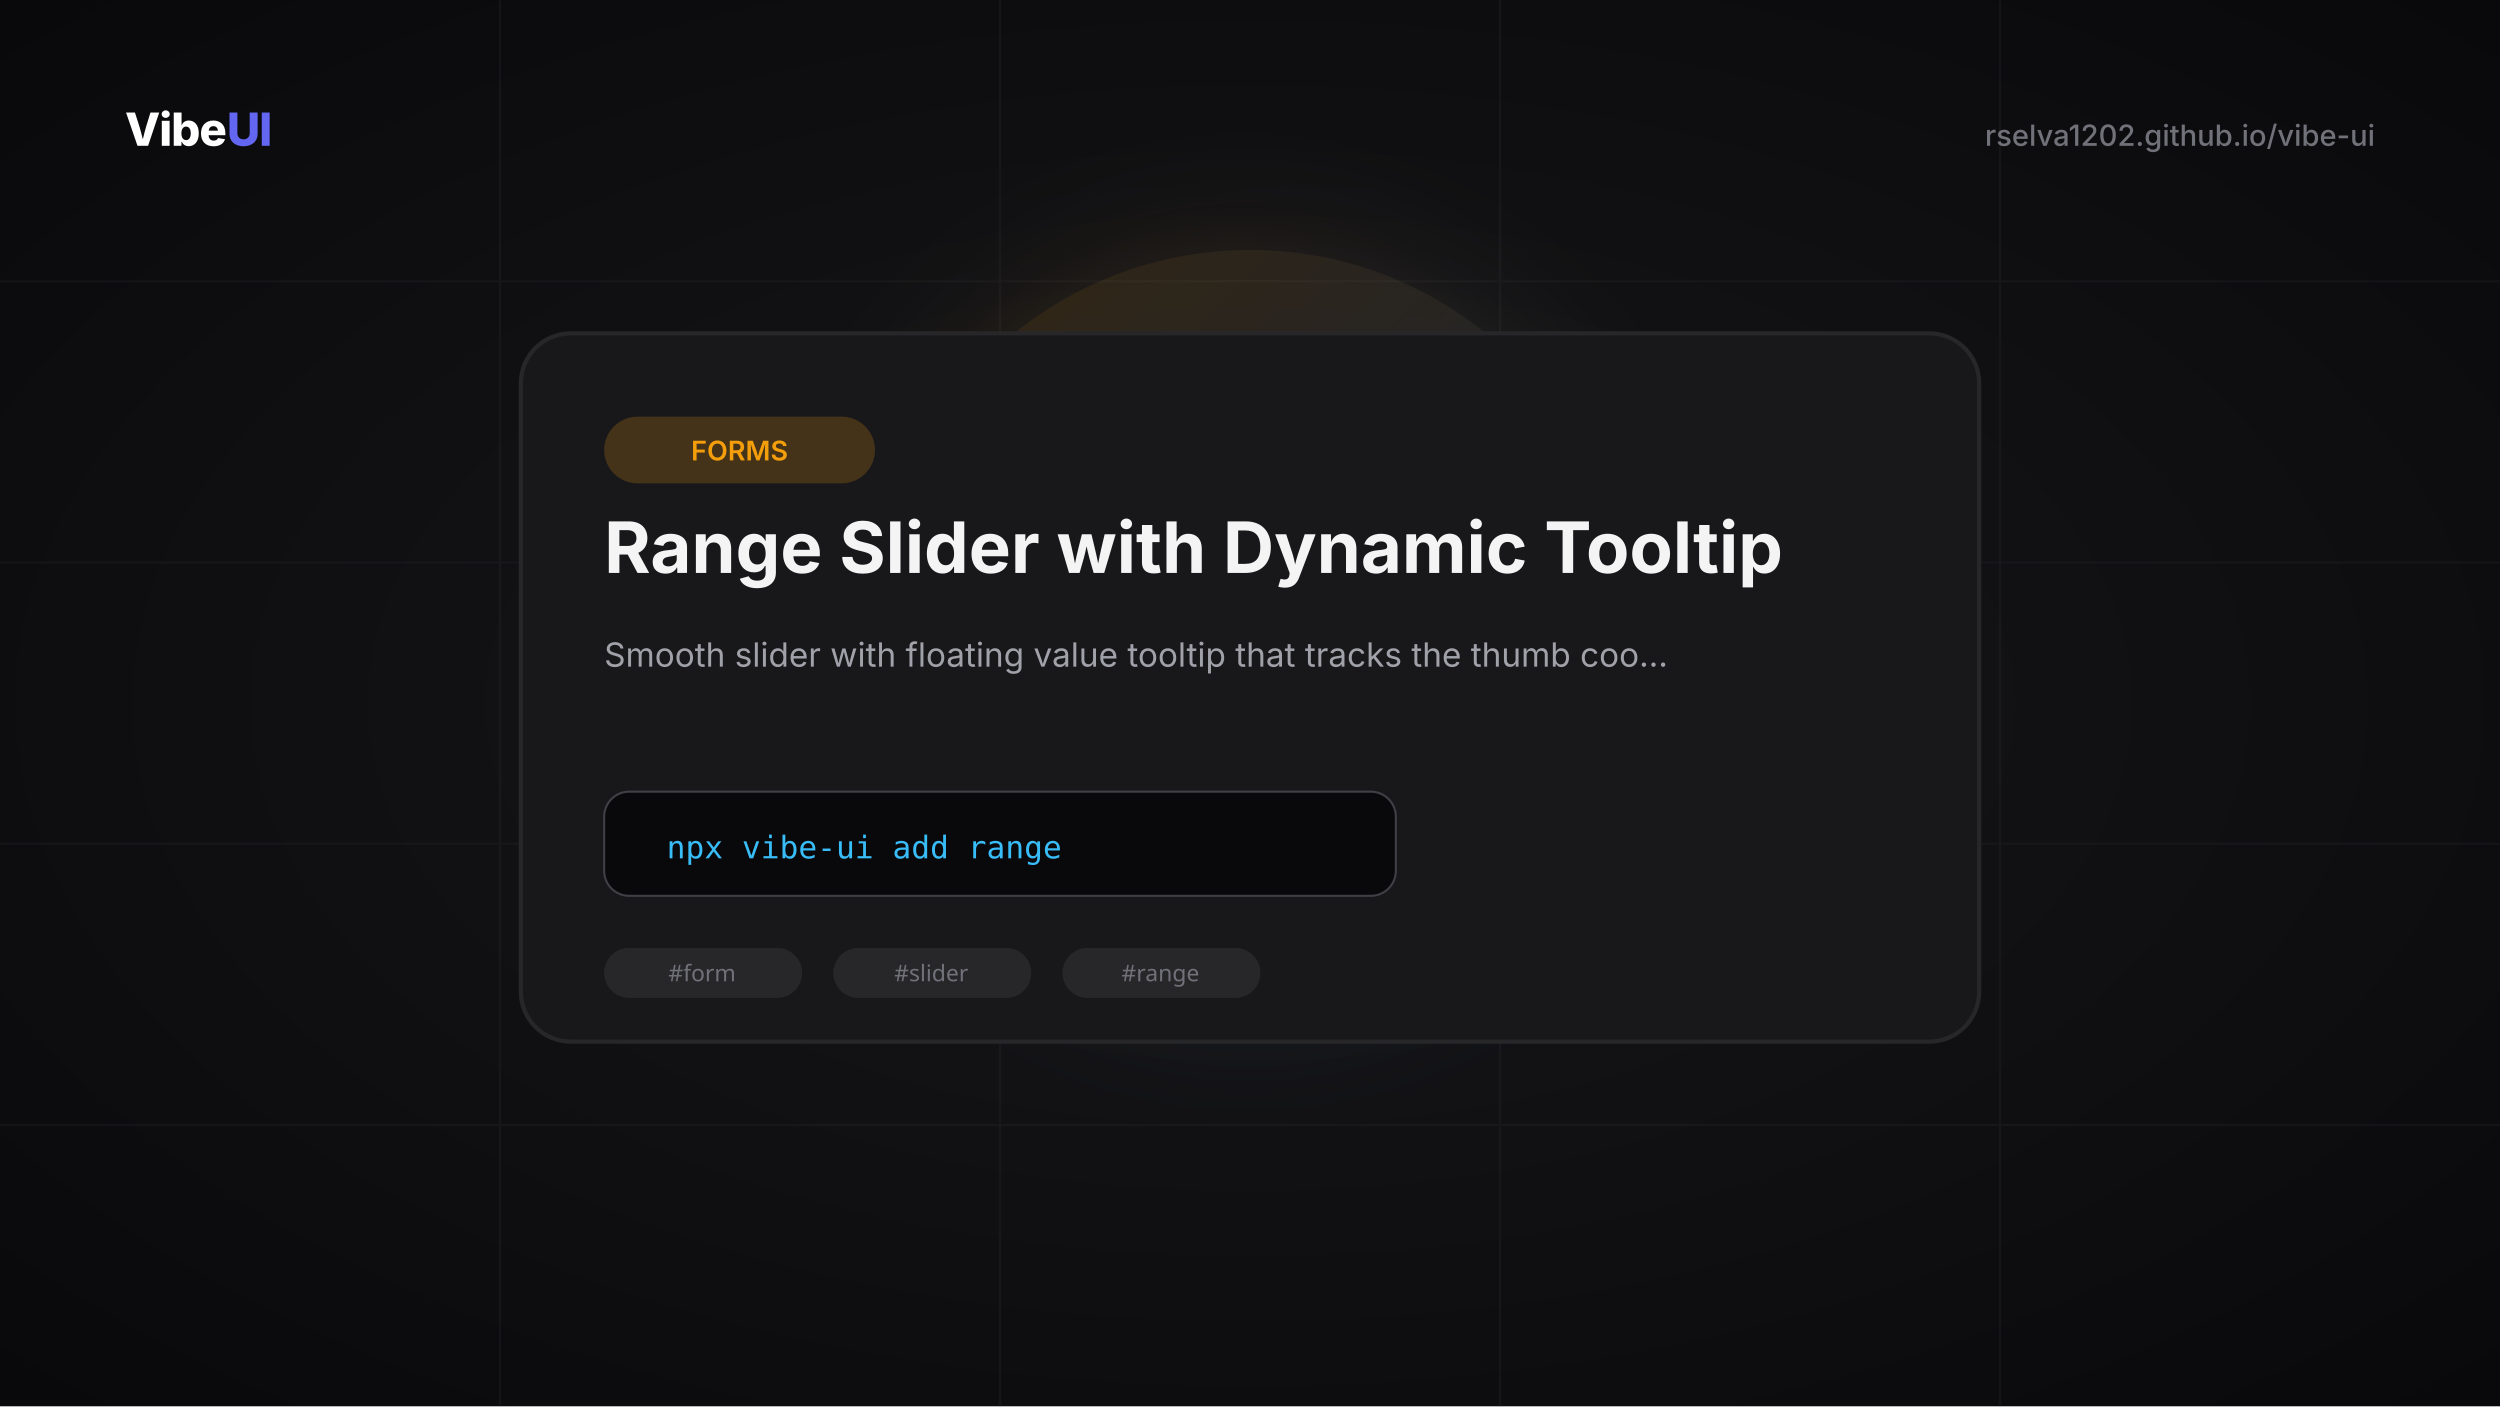
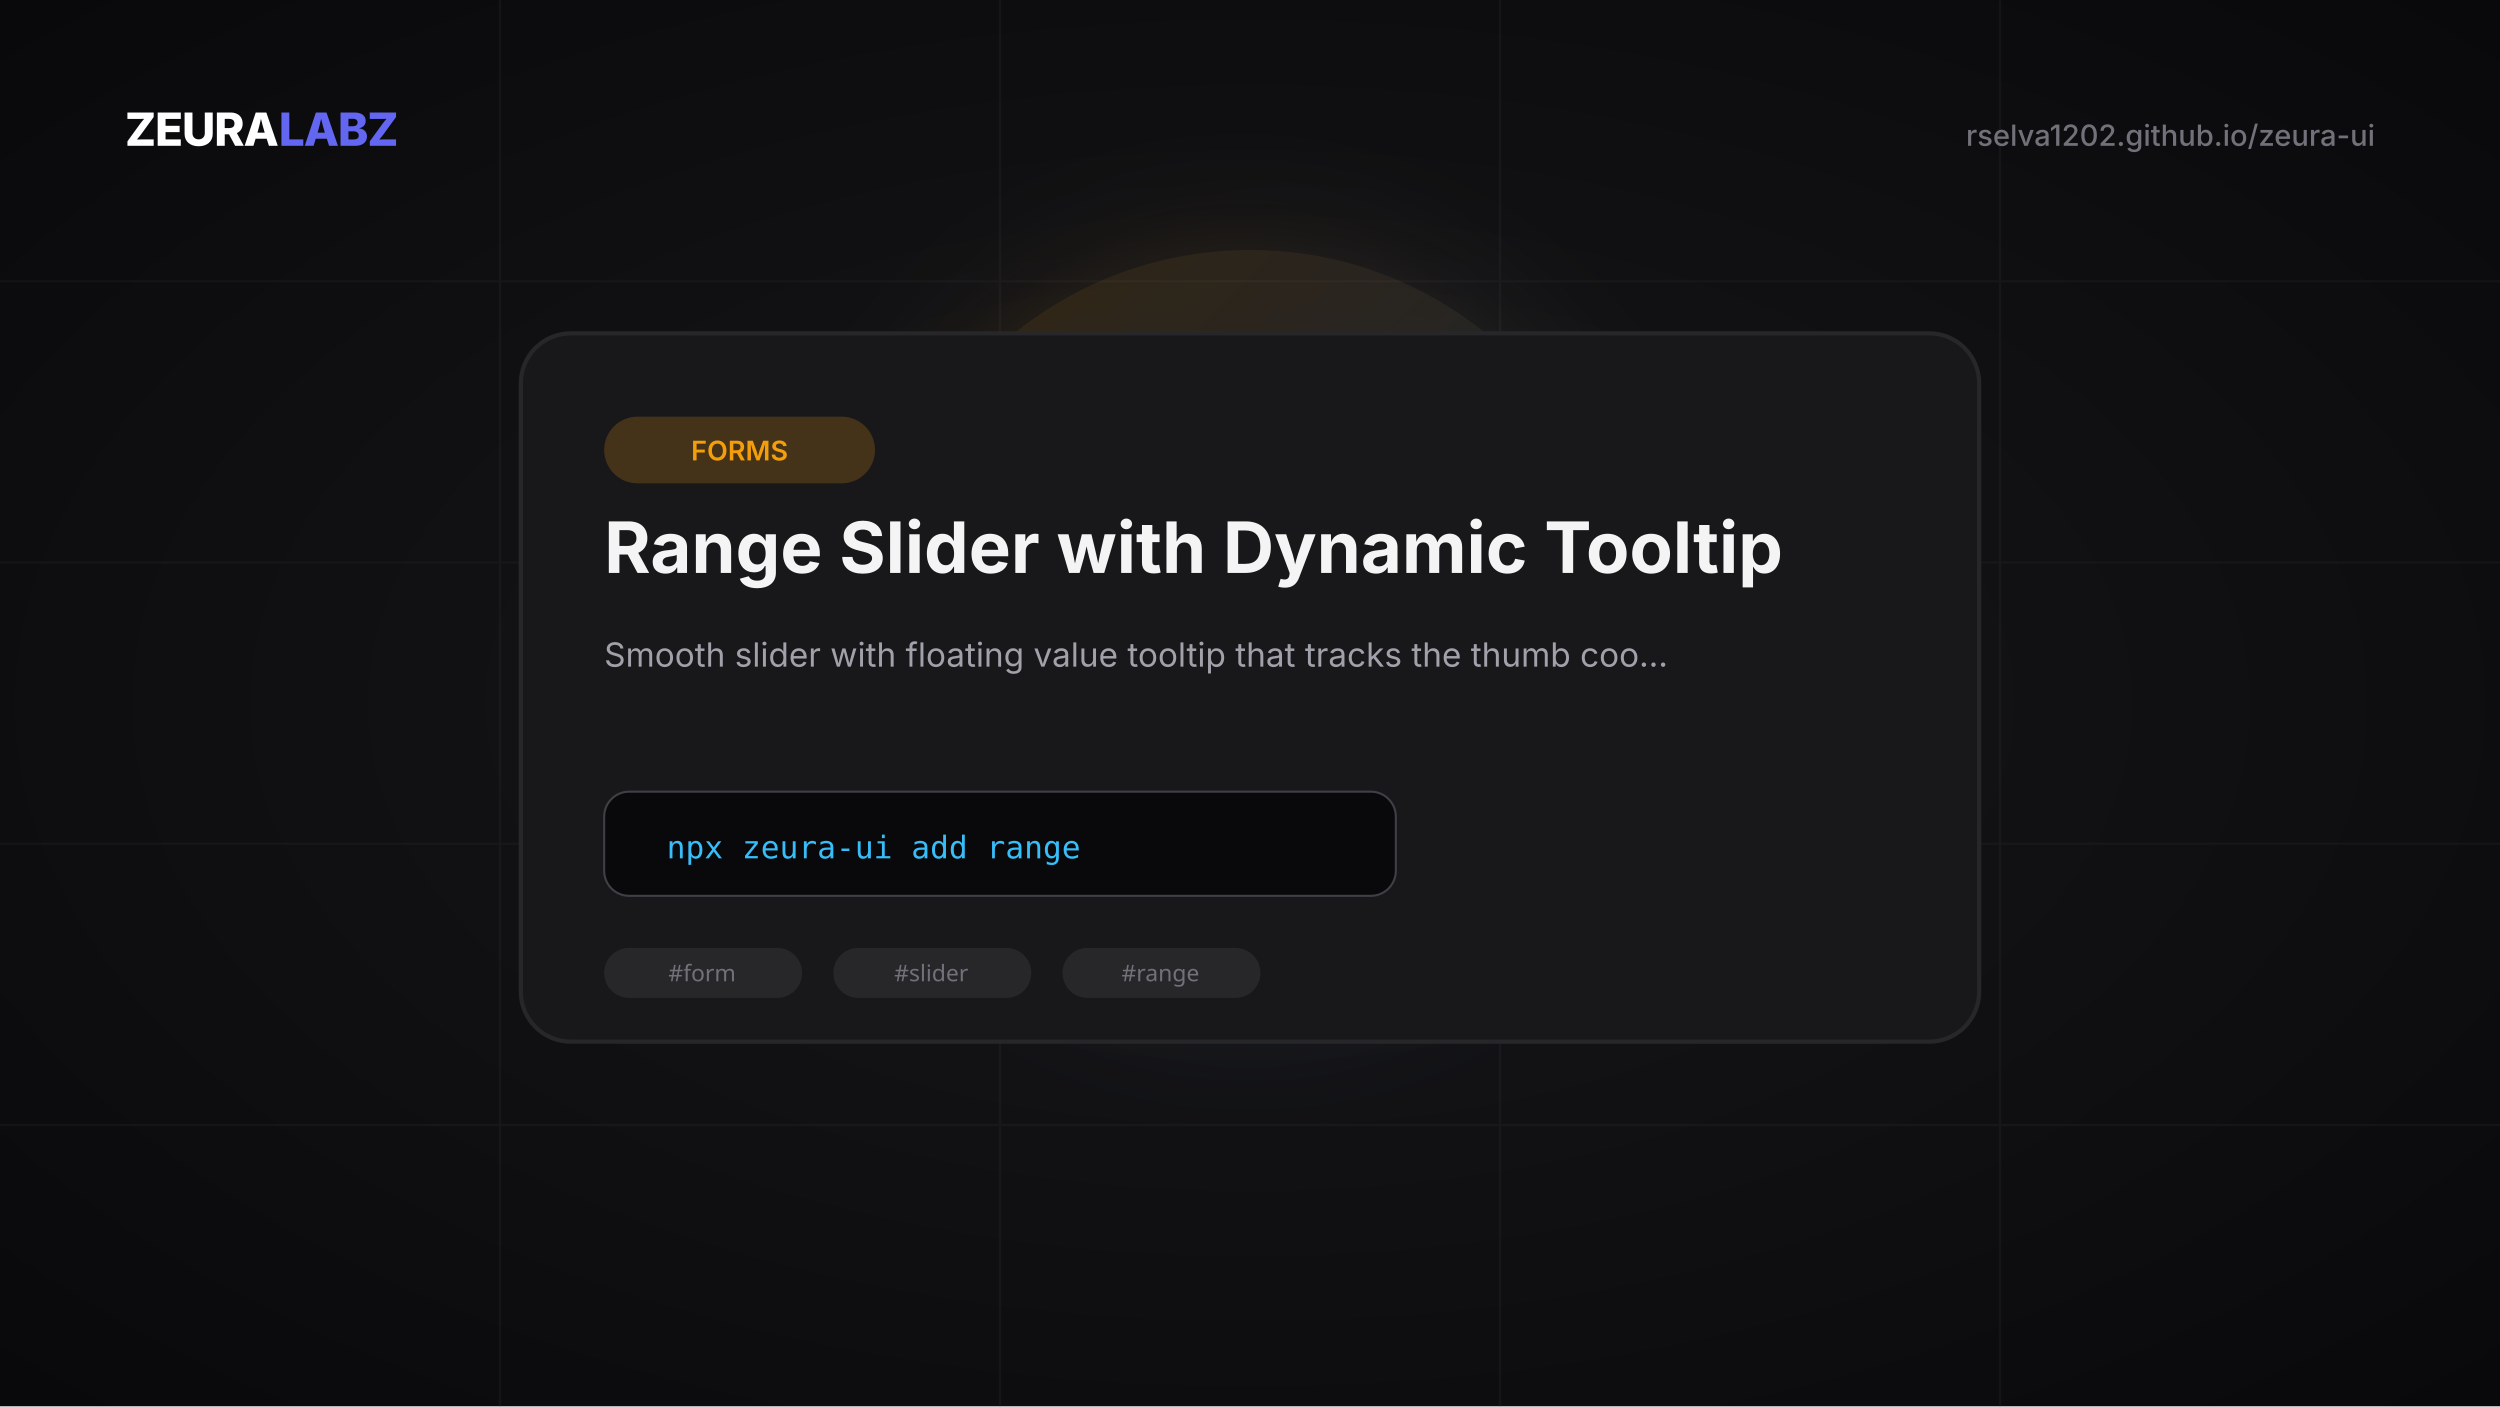
<svg xmlns="http://www.w3.org/2000/svg" viewBox="0 0 1200 675" width="1200" height="675">
  <defs>
    <radialGradient id="bgGrad" cx="50%" cy="50%" r="70%">
      <stop offset="0%" stop-color="#18181b" />
      <stop offset="100%" stop-color="#09090b" />
    </radialGradient>
    <linearGradient id="brandGrad" x1="0%" y1="0%" x2="100%" y2="100%">
      <stop offset="0%" stop-color="#f59e0b" />
      <stop offset="100%" stop-color="#3b82f6" />
    </linearGradient>
    <filter id="glow" x="-20%" y="-20%" width="140%" height="140%">
      <feGaussianBlur stdDeviation="30" result="blur" />
      <feComposite in="SourceGraphic" in2="blur" operator="over" />
    </filter>
  </defs>
  <rect width="1200" height="675" fill="url(#bgGrad)" />
  <g stroke="#27272a" stroke-width="1" opacity="0.3">
    <line x1="0" y1="135" x2="1200" y2="135" />
    <line x1="0" y1="270" x2="1200" y2="270" />
    <line x1="0" y1="405" x2="1200" y2="405" />
    <line x1="0" y1="540" x2="1200" y2="540" />
    <line x1="240" y1="0" x2="240" y2="675" />
    <line x1="480" y1="0" x2="480" y2="675" />
    <line x1="720" y1="0" x2="720" y2="675" />
    <line x1="960" y1="0" x2="960" y2="675" />
  </g>
  <circle cx="600" cy="300" r="180" fill="url(#brandGrad)" opacity="0.15" filter="url(#glow)" />
  <rect x="250" y="160" width="700" height="340" rx="24" fill="#18181b" stroke="#27272a" stroke-width="2" />
  <rect x="290" y="200" width="130" height="32" rx="16" fill="#f59e0b" opacity="0.2" />
  <text x="355" y="221" font-family="system-ui, -apple-system, sans-serif" font-size="13" font-weight="600" fill="#f59e0b" text-anchor="middle">
    FORMS
  </text>
  <text x="290" y="275" font-family="system-ui, -apple-system, sans-serif" font-size="34" font-weight="700" fill="#f4f4f5">
    Range Slider with Dynamic Tooltip
  </text>
  <text x="290" y="320" font-family="system-ui, -apple-system, sans-serif" font-size="16" fill="#a1a1aa">
    Smooth slider with floating value tooltip that tracks the thumb coo...
  </text>
  <rect x="290" y="380" width="380" height="50" rx="12" fill="#09090b" stroke="#3f3f46" stroke-width="1" />
  <text x="320" y="412" font-family="monospace, Consolas, sans-serif" font-size="15" fill="#38bdf8">
-     npx vibe-ui add range
+     npx zeura-ui add range
  </text>
  <g transform="translate(290, 455)">
    <rect x="0" y="0" width="95" height="24" rx="12" fill="#27272a" />
    <text x="47" y="16" font-family="system-ui, sans-serif" font-size="11" fill="#71717a" text-anchor="middle">#form</text>
    <rect x="110" y="0" width="95" height="24" rx="12" fill="#27272a" />
    <text x="157" y="16" font-family="system-ui, sans-serif" font-size="11" fill="#71717a" text-anchor="middle">#slider</text>
    <rect x="220" y="0" width="95" height="24" rx="12" fill="#27272a" />
    <text x="267" y="16" font-family="system-ui, sans-serif" font-size="11" fill="#71717a" text-anchor="middle">#range</text>
  </g>
  <text x="60" y="70" font-family="system-ui, -apple-system, sans-serif" font-size="22" font-weight="800" fill="#ffffff" letter-spacing="-0.5">
-     Vibe<tspan fill="#6366f1">UI</tspan>
+     ZEURA<tspan fill="#6366f1">LABZ</tspan>
  </text>
  <text x="1140" y="70" font-family="system-ui, -apple-system, sans-serif" font-size="14" font-weight="500" fill="#71717a" text-anchor="end">
-     rselva1202.github.io/vibe-ui
+     rselva1202.github.io/zeura-ui
  </text>
</svg>
